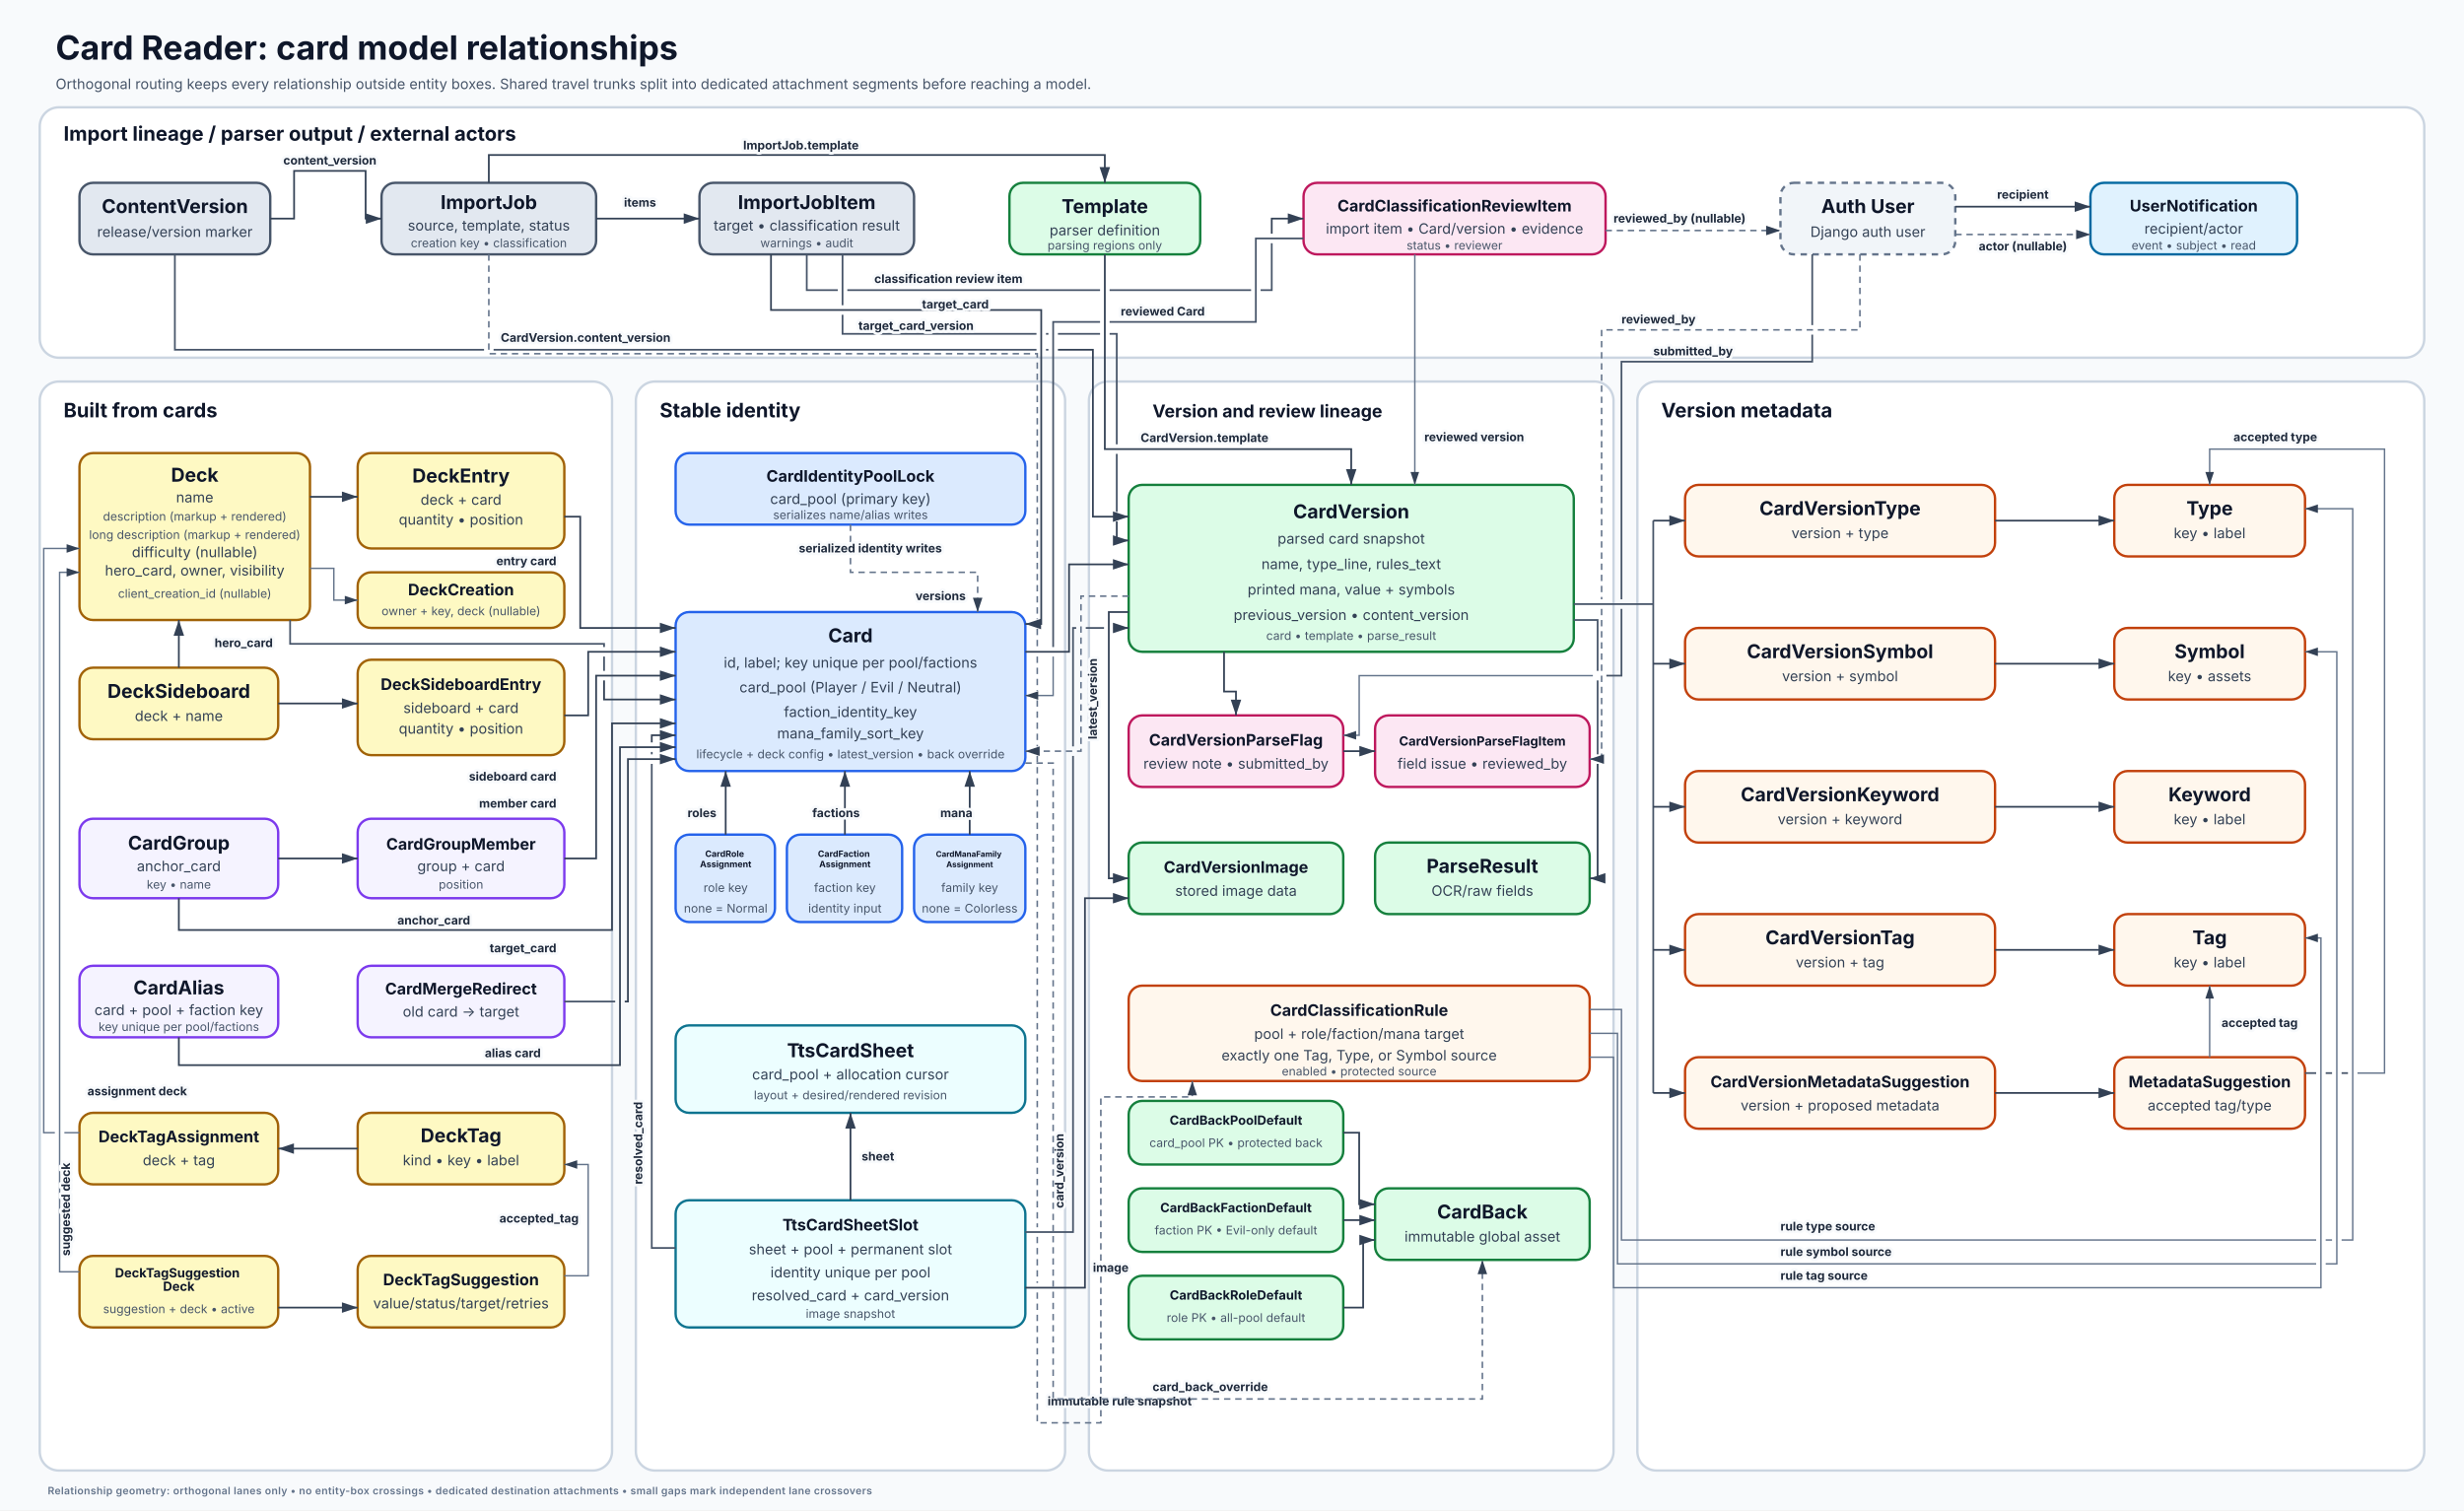
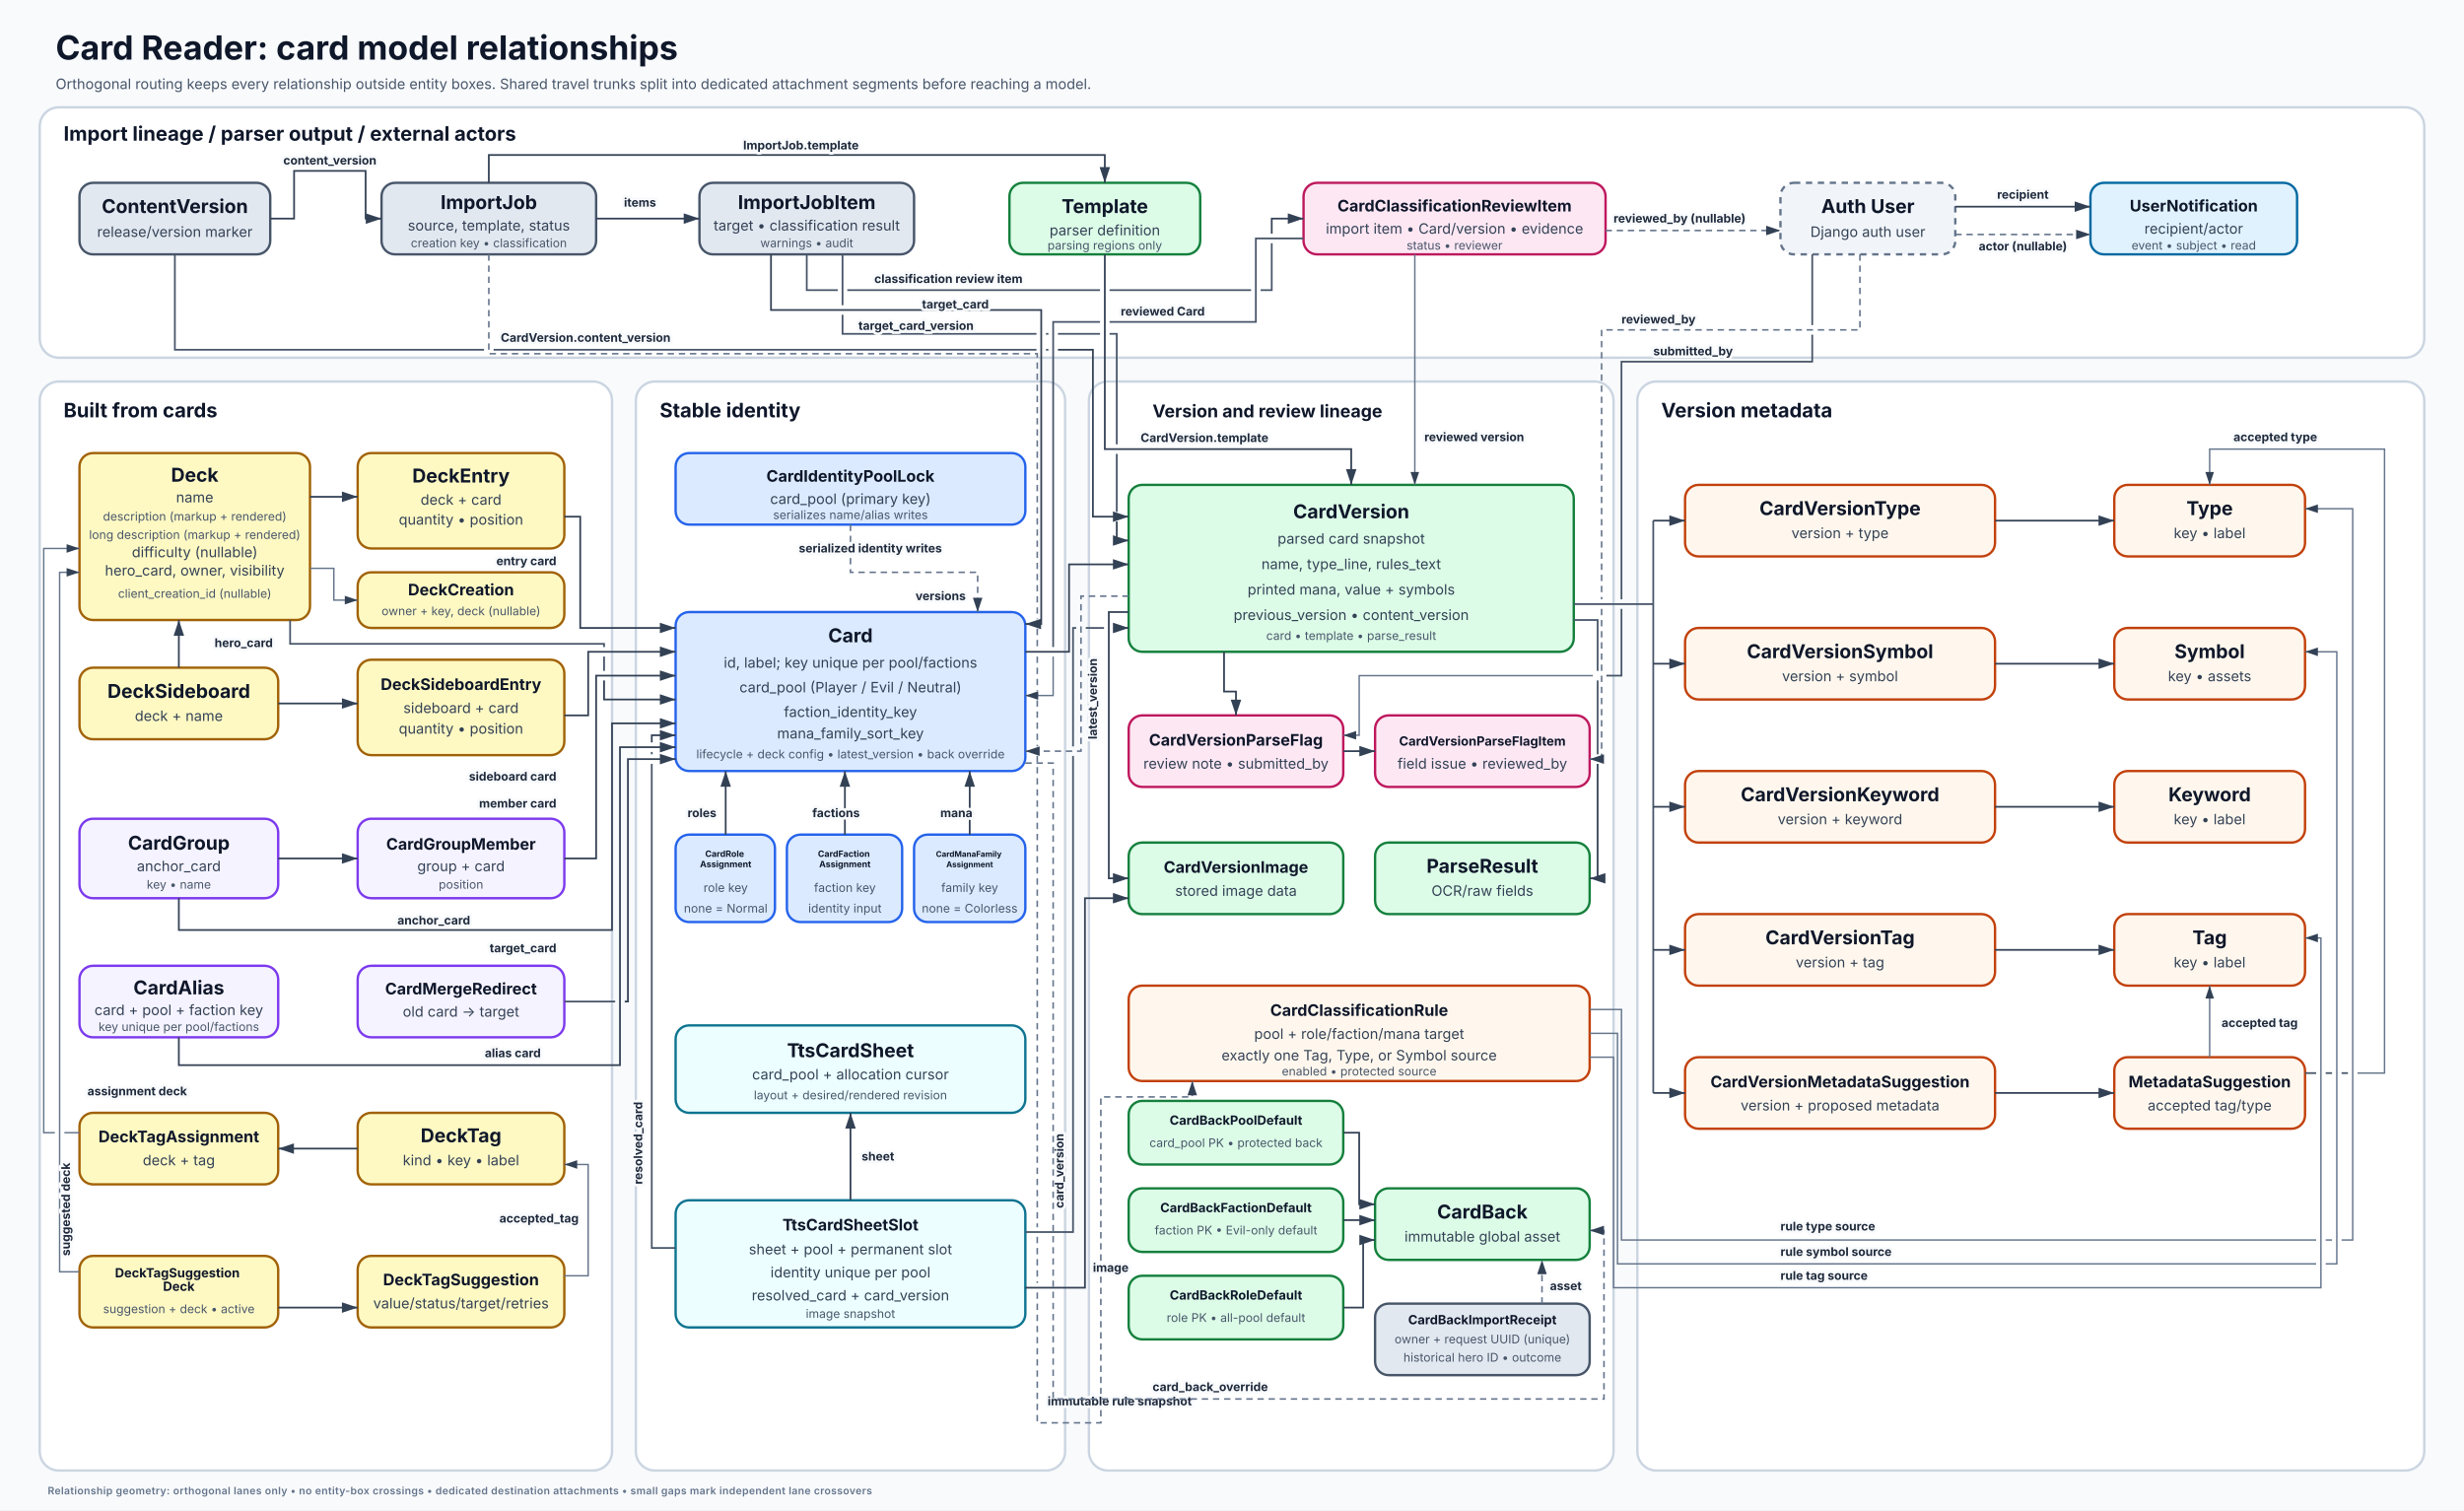
<svg xmlns="http://www.w3.org/2000/svg" width="3100" height="1900" viewBox="0 0 3100 1900" role="img" aria-labelledby="title desc">
  <defs>
    <marker id="arrow" markerWidth="10" markerHeight="10" refX="9" refY="3" orient="auto" markerUnits="strokeWidth">
      <path d="M0 0 L0 6 L9 3 Z" fill="#334155" />
    </marker>
    <style>
      .bg { fill: #f8fafc; }
      .band { fill: #ffffff; stroke: #cbd5e1; stroke-width: 3; rx: 24; }
      .band-title { font: 700 25px Inter, Arial, sans-serif; fill: #0f172a; }
      .band-title-tight { font: 700 22px Inter, Arial, sans-serif; fill: #0f172a; }
      .box { stroke-width: 3; rx: 17; }
      .card { fill: #dbeafe; stroke: #2563eb; }
      .left { fill: #fef9c3; stroke: #a16207; }
      .group { fill: #f5f3ff; stroke: #7c3aed; }
      .version { fill: #dcfce7; stroke: #15803d; }
      .meta { fill: #fff7ed; stroke: #c2410c; }
      .import { fill: #e2e8f0; stroke: #475569; }
      .review { fill: #fce7f3; stroke: #be185d; }
      .external { fill: #f1f5f9; stroke: #64748b; stroke-dasharray: 8 7; }
      .notify { fill: #e0f2fe; stroke: #0369a1; }
      .tts { fill: #ecfeff; stroke: #0e7490; }
      .title { font: 700 24px Inter, Arial, sans-serif; fill: #0f172a; text-anchor: middle; }
      .title-small { font: 700 20px Inter, Arial, sans-serif; fill: #0f172a; text-anchor: middle; }
      .title-tight { font: 700 16px Inter, Arial, sans-serif; fill: #0f172a; text-anchor: middle; }
      .model-name { font: 700 11px Inter, Arial, sans-serif; fill: #0f172a; text-anchor: middle; }
      .model-name-small { font: 700 10px Inter, Arial, sans-serif; fill: #0f172a; text-anchor: middle; }
      .field { font: 18px Inter, Arial, sans-serif; fill: #334155; text-anchor: middle; }
      .small { font: 15px Inter, Arial, sans-serif; fill: #475569; text-anchor: middle; }
      .line { stroke: #334155; stroke-width: 2.2; fill: none; stroke-linejoin: miter; marker-end: url(#arrow); }
      .thin { stroke: #64748b; stroke-width: 1.8; fill: none; stroke-linejoin: miter; marker-end: url(#arrow); }
      .thin-travel { stroke: #64748b; stroke-width: 1.8; fill: none; stroke-linejoin: miter; }
      .soft { stroke: #64748b; stroke-width: 2; fill: none; stroke-dasharray: 8 6; stroke-linejoin: miter; marker-end: url(#arrow); }
      .soft-travel { stroke: #64748b; stroke-width: 2; fill: none; stroke-dasharray: 8 6; stroke-linejoin: miter; }
      .bus { stroke: #475569; stroke-width: 2.2; fill: none; stroke-linejoin: miter; }
      .label { font: 700 15px Inter, Arial, sans-serif; fill: #1e293b; paint-order: stroke; stroke: #f8fafc; stroke-width: 7; stroke-linejoin: round; }
      .port-label { text-anchor: end; }
      .lane-note { font: 600 13px Inter, Arial, sans-serif; fill: #64748b; letter-spacing: .03em; }
    </style>
  </defs>
  <rect class="bg" width="3100" height="1900" />
  <text x="70" y="75" style="font: 700 42px Inter, Arial, sans-serif; fill: #0f172a;">Card Reader: card model relationships</text>
  <text x="70" y="112" style="font: 18px Inter, Arial, sans-serif; fill: #475569;">Orthogonal routing keeps every relationship outside entity boxes. Shared travel trunks split into dedicated attachment segments before reaching a model.</text>
  <rect class="band" x="50" y="135" width="3000" height="315" />
  <text class="band-title" x="80" y="177">Import lineage / parser output / external actors</text>
  <rect class="band" x="50" y="480" width="720" height="1370" />
  <text class="band-title" x="80" y="525">Built from cards</text>
  <rect class="band" x="800" y="480" width="540" height="1370" />
  <text class="band-title" x="830" y="525">Stable identity</text>
  <rect class="band" x="1370" y="480" width="660" height="1370" />
  <text class="band-title-tight" x="1450" y="525">Version and review lineage</text>
  <rect class="band" x="2060" y="480" width="990" height="1370" />
  <text class="band-title" x="2090" y="525">Version metadata</text>
  <rect class="box import" x="100" y="230" width="240" height="90" />
  <text class="title" x="220" y="268">ContentVersion</text>
  <text class="field" x="220" y="298">release/version marker</text>
  <rect class="box import" x="480" y="230" width="270" height="90" />
  <text class="title" x="615" y="263">ImportJob</text>
  <text class="field" x="615" y="290">source, template, status</text>
  <text class="small" x="615" y="311">creation key • classification</text>
  <rect class="box import" x="880" y="230" width="270" height="90" />
  <text class="title" x="1015" y="263">ImportJobItem</text>
  <text class="field" x="1015" y="290">target • classification result</text>
  <text class="small" x="1015" y="311">warnings • audit</text>
  <rect class="box version" x="1270" y="230" width="240" height="90" />
  <text class="title" x="1390" y="268">Template</text>
  <text class="field" x="1390" y="296">parser definition</text>
  <text class="small" x="1390" y="314">parsing regions only</text>
  <rect class="box review" x="1640" y="230" width="380" height="90" />
  <text class="title-small" x="1830" y="266">CardClassificationReviewItem</text>
  <text class="field" x="1830" y="294">import item • Card/version • evidence</text>
  <text class="small" x="1830" y="314">status • reviewer</text>
  <rect class="box external" x="2240" y="230" width="220" height="90" />
  <text class="title" x="2350" y="268">Auth User</text>
  <text class="field" x="2350" y="298">Django auth user</text>
  <rect class="box notify" x="2630" y="230" width="260" height="90" />
  <text class="title-small" x="2760" y="266">UserNotification</text>
  <text class="field" x="2760" y="294">recipient/actor</text>
  <text class="small" x="2760" y="314">event • subject • read</text>
  <rect class="box left" x="100" y="570" width="290" height="210" />
  <text class="title" x="245" y="606">Deck</text>
  <text class="field" x="245" y="632">name</text>
  <text class="small" x="245" y="655">description (markup + rendered)</text>
  <text class="small" x="245" y="678">long description (markup + rendered)</text>
  <text class="field" x="245" y="701">difficulty (nullable)</text>
  <text class="field" x="245" y="724">hero_card, owner, visibility</text>
  <text class="small" x="245" y="752">client_creation_id (nullable)</text>
  <rect class="box left" x="450" y="570" width="260" height="120" />
  <text class="title" x="580" y="607">DeckEntry</text>
  <text class="field" x="580" y="635">deck + card</text>
  <text class="field" x="580" y="660">quantity • position</text>
  <rect class="box left" x="450" y="720" width="260" height="70" />
  <text class="title-small" x="580" y="749">DeckCreation</text>
  <text class="small" x="580" y="774">owner + key, deck (nullable)</text>
  <rect class="box left" x="100" y="840" width="250" height="90" />
  <text class="title" x="225" y="878">DeckSideboard</text>
  <text class="field" x="225" y="907">deck + name</text>
  <rect class="box left" x="450" y="830" width="260" height="120" />
  <text class="title-small" x="580" y="868">DeckSideboardEntry</text>
  <text class="field" x="580" y="897">sideboard + card</text>
  <text class="field" x="580" y="923">quantity • position</text>
  <rect class="box group" x="100" y="1030" width="250" height="100" />
  <text class="title" x="225" y="1069">CardGroup</text>
  <text class="field" x="225" y="1096">anchor_card</text>
  <text class="small" x="225" y="1118">key • name</text>
  <rect class="box group" x="450" y="1030" width="260" height="100" />
  <text class="title-small" x="580" y="1069">CardGroupMember</text>
  <text class="field" x="580" y="1096">group + card</text>
  <text class="small" x="580" y="1118">position</text>
  <rect class="box group" x="100" y="1215" width="250" height="90" />
  <text class="title" x="225" y="1251">CardAlias</text>
  <text class="field" x="225" y="1277">card + pool + faction key</text>
  <text class="small" x="225" y="1297">key unique per pool/factions</text>
  <rect class="box group" x="450" y="1215" width="260" height="90" />
  <text class="title-small" x="580" y="1251">CardMergeRedirect</text>
  <text class="field" x="580" y="1279">old card → target</text>
  <rect class="box left" x="100" y="1400" width="250" height="90" />
  <text class="title-small" x="225" y="1437">DeckTagAssignment</text>
  <text class="field" x="225" y="1466">deck + tag</text>
  <rect class="box left" x="450" y="1400" width="260" height="90" />
  <text class="title" x="580" y="1437">DeckTag</text>
  <text class="field" x="580" y="1466">kind • key • label</text>
  <rect class="box left" x="100" y="1580" width="250" height="90" />
  <text class="title-tight" x="225" y="1607">
    <tspan x="225">DeckTagSuggestion</tspan>
    <tspan x="225" dy="17">Deck</tspan>
  </text>
  <text class="small" x="225" y="1652">suggestion + deck • active</text>
  <rect class="box left" x="450" y="1580" width="260" height="90" />
  <text class="title-small" x="580" y="1617">DeckTagSuggestion</text>
  <text class="field" x="580" y="1646">value/status/target/retries</text>
  <rect class="box card" x="850" y="570" width="440" height="90" />
  <text class="title-small" x="1070" y="606">CardIdentityPoolLock</text>
  <text class="field" x="1070" y="634">card_pool (primary key)</text>
  <text class="small" x="1070" y="653">serializes name/alias writes</text>
  <rect class="box card" x="850" y="770" width="440" height="200" />
  <text class="title" x="1070" y="808">Card</text>
  <text class="field" x="1070" y="840">id, label; key unique per pool/factions</text>
  <text class="field" x="1070" y="871">card_pool (Player / Evil / Neutral)</text>
  <text class="field" x="1070" y="902">faction_identity_key</text>
  <text class="field" x="1070" y="929">mana_family_sort_key</text>
  <text class="small" x="1070" y="954">lifecycle + deck config • latest_version • back override</text>
  <rect class="box card" x="850" y="1050" width="125" height="110" />
  <text class="model-name" x="913" y="1078">
    <tspan x="913">CardRole</tspan>
    <tspan x="913" dy="13">Assignment</tspan>
  </text>
  <text class="small" x="913" y="1122">role key</text>
  <text class="small" x="913" y="1148">none = Normal</text>
  <rect class="box card" x="990" y="1050" width="145" height="110" />
  <text class="model-name" x="1063" y="1078">
    <tspan x="1063">CardFaction</tspan>
    <tspan x="1063" dy="13">Assignment</tspan>
  </text>
  <text class="small" x="1063" y="1122">faction key</text>
  <text class="small" x="1063" y="1148">identity input</text>
  <rect class="box card" x="1150" y="1050" width="140" height="110" />
  <text class="model-name-small" x="1220" y="1078">
    <tspan x="1220">CardManaFamily</tspan>
    <tspan x="1220" dy="13">Assignment</tspan>
  </text>
  <text class="small" x="1220" y="1122">family key</text>
  <text class="small" x="1220" y="1148">none = Colorless</text>
  <rect class="box tts" x="850" y="1290" width="440" height="110" />
  <text class="title" x="1070" y="1330">TtsCardSheet</text>
  <text class="field" x="1070" y="1358">card_pool + allocation cursor</text>
  <text class="small" x="1070" y="1383">layout + desired/rendered revision</text>
  <rect class="box tts" x="850" y="1510" width="440" height="160" />
  <text class="title-small" x="1070" y="1548">TtsCardSheetSlot</text>
  <text class="field" x="1070" y="1578">sheet + pool + permanent slot</text>
  <text class="field" x="1070" y="1607">identity unique per pool</text>
  <text class="field" x="1070" y="1636">resolved_card + card_version</text>
  <text class="small" x="1070" y="1658">image snapshot</text>
  <rect class="box version" x="1420" y="610" width="560" height="210" />
  <text class="title" x="1700" y="652">CardVersion</text>
  <text class="field" x="1700" y="684">parsed card snapshot</text>
  <text class="field" x="1700" y="716">name, type_line, rules_text</text>
  <text class="field" x="1700" y="748">printed mana, value + symbols</text>
  <text class="field" x="1700" y="780">previous_version • content_version</text>
  <text class="small" x="1700" y="805">card • template • parse_result</text>
  <rect class="box review" x="1420" y="900" width="270" height="90" />
  <text class="title-small" x="1555" y="938">CardVersionParseFlag</text>
  <text class="field" x="1555" y="967">review note • submitted_by</text>
  <rect class="box review" x="1730" y="900" width="270" height="90" />
  <text class="title-tight" x="1865" y="938">CardVersionParseFlagItem</text>
  <text class="field" x="1865" y="967">field issue • reviewed_by</text>
  <rect class="box version" x="1420" y="1060" width="270" height="90" />
  <text class="title-small" x="1555" y="1098">CardVersionImage</text>
  <text class="field" x="1555" y="1127">stored image data</text>
  <rect class="box version" x="1730" y="1060" width="270" height="90" />
  <text class="title" x="1865" y="1098">ParseResult</text>
  <text class="field" x="1865" y="1127">OCR/raw fields</text>
  <rect class="box meta" x="1420" y="1240" width="580" height="120" />
  <text class="title-small" x="1710" y="1278">CardClassificationRule</text>
  <text class="field" x="1710" y="1307">pool + role/faction/mana target</text>
  <text class="field" x="1710" y="1334">exactly one Tag, Type, or Symbol source</text>
  <text class="small" x="1710" y="1353">enabled • protected source</text>
  <rect class="box version" x="1420" y="1385" width="270" height="80" />
  <text class="title-tight" x="1555" y="1415">CardBackPoolDefault</text>
  <text class="small" x="1555" y="1443">card_pool PK • protected back</text>
  <rect class="box version" x="1420" y="1495" width="270" height="80" />
  <text class="title-tight" x="1555" y="1525">CardBackFactionDefault</text>
  <text class="small" x="1555" y="1553">faction PK • Evil-only default</text>
  <rect class="box version" x="1420" y="1605" width="270" height="80" />
  <text class="title-tight" x="1555" y="1635">CardBackRoleDefault</text>
  <text class="small" x="1555" y="1663">role PK • all-pool default</text>
  <rect class="box version" x="1730" y="1495" width="270" height="90" />
  <text class="title" x="1865" y="1533">CardBack</text>
  <text class="field" x="1865" y="1562">immutable global asset</text>
+   <rect class="box import" x="1730" y="1640" width="270" height="90" />
+   <text class="title-tight" x="1865" y="1666">CardBackImportReceipt</text>
+   <text class="small" x="1865" y="1690">owner + request UUID (unique)</text>
+   <text class="small" x="1865" y="1713">historical hero ID • outcome</text>
+   <path class="soft" d="M1940 1640 L1940 1585" />
+   <text class="label" x="1950" y="1623">asset</text>
  <rect class="box meta" x="2120" y="610" width="390" height="90" />
  <text class="title" x="2315" y="648">CardVersionType</text>
  <text class="field" x="2315" y="677">version + type</text>
  <rect class="box meta" x="2660" y="610" width="240" height="90" />
  <text class="title" x="2780" y="648">Type</text>
  <text class="field" x="2780" y="677">key • label</text>
  <rect class="box meta" x="2120" y="790" width="390" height="90" />
  <text class="title" x="2315" y="828">CardVersionSymbol</text>
  <text class="field" x="2315" y="857">version + symbol</text>
  <rect class="box meta" x="2660" y="790" width="240" height="90" />
  <text class="title" x="2780" y="828">Symbol</text>
  <text class="field" x="2780" y="857">key • assets</text>
  <rect class="box meta" x="2120" y="970" width="390" height="90" />
  <text class="title" x="2315" y="1008">CardVersionKeyword</text>
  <text class="field" x="2315" y="1037">version + keyword</text>
  <rect class="box meta" x="2660" y="970" width="240" height="90" />
  <text class="title" x="2780" y="1008">Keyword</text>
  <text class="field" x="2780" y="1037">key • label</text>
  <rect class="box meta" x="2120" y="1150" width="390" height="90" />
  <text class="title" x="2315" y="1188">CardVersionTag</text>
  <text class="field" x="2315" y="1217">version + tag</text>
  <rect class="box meta" x="2660" y="1150" width="240" height="90" />
  <text class="title" x="2780" y="1188">Tag</text>
  <text class="field" x="2780" y="1217">key • label</text>
  <rect class="box meta" x="2120" y="1330" width="390" height="90" />
  <text class="title-small" x="2315" y="1368">CardVersionMetadataSuggestion</text>
  <text class="field" x="2315" y="1397">version + proposed metadata</text>
  <rect class="box meta" x="2660" y="1330" width="240" height="90" />
  <text class="title-small" x="2780" y="1368">MetadataSuggestion</text>
  <text class="field" x="2780" y="1397">accepted tag/type</text>
  <path class="line" d="M340 275 L370 275 L370 215 L460 215 L460 275 L480 275" />
  <text class="label" x="415" y="207" text-anchor="middle">content_version</text>
  <path class="line" d="M750 275 L880 275" />
  <text class="label" x="785" y="260">items</text>
  <path class="line" d="M615 230 L615 195 L1390 195 L1390 230" />
  <text class="label" x="935" y="188">ImportJob.template</text>
  <path class="bus" d="M1015 320 L1015 365 L1054 365" />
  <path class="bus" d="M1066 365 L1384 365" />
  <path class="bus" d="M1396 365 L1574 365" />
  <path class="bus" d="M1586 365 L1600 365 L1600 306" />
  <path class="line" d="M1600 294 L1600 275 L1640 275" />
  <text class="label" x="1100" y="356">classification review item</text>
  <path class="soft" d="M2020 290 L2240 290" />
  <text class="label" x="2030" y="280">reviewed_by (nullable)</text>
  <path class="line" d="M2460 260 L2630 260" />
  <text class="label" x="2545" y="250" text-anchor="middle">recipient</text>
  <path class="soft" d="M2460 295 L2630 295" />
  <text class="label" x="2545" y="315" text-anchor="middle">actor (nullable)</text>
  <path class="bus" d="M220 320 L220 440 L609 440" />
  <path class="bus" d="M621 440 L1304 440" />
  <path class="bus" d="M1316 440 L1319 440" />
  <path class="line" d="M1331 440 L1375 440 L1375 650 L1420 650" />
  <text class="label" x="630" y="430">CardVersion.content_version</text>
  <path class="bus" d="M1060 320 L1060 384" />
  <path class="bus" d="M1060 396 L1060 420 L1304 420" />
  <path class="bus" d="M1316 420 L1319 420" />
  <path class="bus" d="M1331 420 L1384 420" />
  <path class="bus" d="M1396 420 L1405 420 L1405 559" />
  <path class="bus" d="M1405 571 L1405 644" />
  <path class="line" d="M1405 656 L1405 680 L1420 680" />
  <text class="label" x="1080" y="415">target_card_version</text>
  <path class="line" d="M970 320 L970 390 L1310 390 L1310 785 L1290 785" />
  <text class="label" x="1160" y="388">target_card</text>
  <path class="line" d="M1390 320 L1390 565 L1700 565 L1700 610" />
  <text class="label" x="1435" y="556">CardVersion.template</text>
  <path class="thin" d="M1780 320 L1780 610" />
  <text class="label" x="1792" y="555">reviewed version</text>
  <path class="bus" d="M1640 300 L1580 300 L1580 405 L1396 405" />
  <path class="bus" d="M1384 405 L1325 405 L1325 814" />
  <path class="thin" d="M1325 826 L1325 875 L1290 875" />
  <text class="label" x="1410" y="397">reviewed Card</text>
  <path class="bus" d="M2280 320 L2280 409" />
  <path class="bus" d="M2280 421 L2280 455 L2040 455 L2040 754" />
  <path class="bus" d="M2040 766 L2040 850 L2021 850" />
  <path class="thin" d="M2004 850 L1710 850 L1710 925 L1690 925" />
  <text class="label" x="2080" y="447">submitted_by</text>
  <path class="soft-travel" d="M2340 320 L2340 415 L2015 415 L2015 754" />
  <path class="soft" d="M2015 766 L2015 955 L2000 955" />
  <text class="label" x="2040" y="407">reviewed_by</text>
  <path class="soft-travel" d="M615 320 L615 445 L1305 445 L1305 779" />
  <path class="soft-travel" d="M1305 791 L1305 814" />
  <path class="soft-travel" d="M1305 826 L1305 869" />
  <path class="soft-travel" d="M1305 881 L1305 939" />
  <path class="soft-travel" d="M1305 951 L1305 1544" />
  <path class="soft-travel" d="M1305 1556 L1305 1614" />
  <path class="soft" d="M1305 1626 L1305 1790 L1385 1790 L1385 1380 L1500 1380 L1500 1360" />
  <text class="label" x="1318" y="1768">immutable rule snapshot</text>
  <path class="line" d="M390 625 L450 625" />
  <path class="thin" d="M390 715 L420 715 L420 755 L450 755" />
  <path class="line" d="M225 840 L225 780" />
  <path class="line" d="M350 885 L450 885" />
  <path class="line" d="M350 1080 L450 1080" />
  <path class="line" d="M450 1445 L350 1445" />
  <path class="line" d="M350 1645 L450 1645" />
  <path class="thin-travel" d="M100 1425 L81 1425" />
  <path class="thin" d="M69 1425 L55 1425 L55 690 L100 690" />
  <text class="label" x="110" y="1378">assignment deck</text>
  <path class="thin" d="M100 1600 L75 1600 L75 720 L100 720" />
  <text class="label" x="88" y="1580" transform="rotate(-90 88 1580)">suggested deck</text>
  <path class="thin" d="M710 1605 L740 1605 L740 1465 L710 1465" />
  <text class="label" x="728" y="1538" text-anchor="end">accepted_tag</text>
  <path class="line" d="M710 650 L730 650 L730 790 L850 790" />
  <text class="label" x="700" y="711" text-anchor="end">entry card</text>
  <path class="line" d="M710 900 L740 900 L740 820 L850 820" />
  <text class="label" x="700" y="982" text-anchor="end">sideboard card</text>
  <path class="line" d="M710 1080 L750 1080 L750 850 L850 850" />
  <text class="label" x="700" y="1016" text-anchor="end">member card</text>
  <path class="bus" d="M365 780 L365 810 L760 810 L760 814" />
  <path class="bus" d="M760 826 L760 844" />
  <path class="line" d="M760 856 L760 880 L850 880" />
  <text class="label" x="270" y="814">hero_card</text>
  <path class="line" d="M225 1130 L225 1170 L770 1170 L770 910 L850 910" />
  <text class="label" x="500" y="1163">anchor_card</text>
  <path class="line" d="M225 1305 L225 1340 L780 1340 L780 940 L850 940" />
  <text class="label" x="610" y="1330">alias card</text>
  <path class="bus" d="M710 1260 L774 1260" />
  <path class="line" d="M786 1260 L790 1260 L790 955 L850 955" />
  <text class="label" x="700" y="1198" text-anchor="end">target_card</text>
  <path class="soft" d="M1070 660 L1070 720 L1230 720 L1230 770" />
  <text class="label" x="1095" y="695" text-anchor="middle">serialized identity writes</text>
  <path class="line" d="M913 1050 L913 970" />
  <text class="label" x="865" y="1028">roles</text>
  <path class="line" d="M1063 1050 L1063 970" />
  <text class="label" x="1022" y="1028">factions</text>
  <path class="line" d="M1220 1050 L1220 970" />
  <text class="label" x="1183" y="1028">mana</text>
  <path class="line" d="M1070 1510 L1070 1400" />
  <text class="label" x="1084" y="1460">sheet</text>
  <path class="bus" d="M850 1570 L820 1570 L820 961" />
  <path class="bus" d="M820 949 L820 946" />
  <path class="line" d="M820 934 L820 925 L850 925" />
  <text class="label" x="808" y="1490" transform="rotate(-90 808 1490)">resolved_card</text>
  <path class="bus" d="M1290 1550 L1350 1550 L1350 951" />
  <path class="bus" d="M1350 939 L1350 790 L1354 790" />
  <path class="bus" d="M1366 790 L1389 790" />
  <path class="line" d="M1401 790 L1420 790" />
  <text class="label" x="1338" y="1520" transform="rotate(-90 1338 1520)">card_version</text>
  <path class="line" d="M1290 1620 L1365 1620 L1365 1130 L1420 1130" />
  <text class="label" x="1375" y="1600">image</text>
  <path class="line" d="M1290 820 L1345 820 L1345 710 L1420 710" />
  <text class="label" x="1215" y="755" text-anchor="end">versions</text>
  <path class="soft" d="M1420 750 L1360 750 L1360 945 L1290 945" />
  <text class="label" x="1380" y="930" transform="rotate(-90 1380 930)">latest_version</text>
  <path class="line" d="M1690 1425 L1710 1425 L1710 1515 L1730 1515" />
  <path class="line" d="M1690 1535 L1730 1535" />
  <path class="line" d="M1690 1645 L1715 1645 L1715 1560 L1730 1560" />
-   <path class="soft" d="M1290 960 L1325 960 L1325 1760 L1865 1760 L1865 1585" />
+   <path class="soft" d="M1290 960 L1325 960 L1325 1760 L2018 1760 L2018 1548 L2000 1548" />
  <text class="label" x="1450" y="1750">card_back_override</text>
  <path class="line" d="M1540 820 L1540 870 L1555 870 L1555 900" />
  <path class="line" d="M1690 945 L1730 945" />
  <path class="line" d="M1420 770 L1395 770 L1395 1105 L1420 1105" />
  <path class="bus" d="M1980 780 L2010 780 L2010 844" />
  <path class="bus" d="M2010 856 L2010 949" />
  <path class="line" d="M2010 961 L2010 1105 L2000 1105" />
  <path class="bus" d="M1980 760 L2080 760" />
  <path class="bus" d="M2080 655 L2080 1375" />
  <path class="line" d="M2080 655 L2120 655" />
  <path class="line" d="M2080 835 L2120 835" />
  <path class="line" d="M2080 1015 L2120 1015" />
  <path class="line" d="M2080 1195 L2120 1195" />
  <path class="line" d="M2080 1375 L2120 1375" />
  <path class="line" d="M2510 655 L2660 655" />
  <path class="line" d="M2510 835 L2660 835" />
  <path class="line" d="M2510 1015 L2660 1015" />
  <path class="line" d="M2510 1195 L2660 1195" />
  <path class="line" d="M2510 1375 L2660 1375" />
  <path class="thin-travel" d="M2000 1270 L2040 1270 L2040 1560 L2914 1560" />
  <path class="thin-travel" d="M2926 1560 L2934 1560" />
  <path class="thin" d="M2946 1560 L2960 1560 L2960 640 L2900 640" />
  <text class="label" x="2240" y="1548">rule type source</text>
  <path class="thin-travel" d="M2000 1300 L2035 1300 L2035 1590 L2914 1590" />
  <path class="thin" d="M2926 1590 L2940 1590 L2940 820 L2900 820" />
  <text class="label" x="2240" y="1580">rule symbol source</text>
  <path class="thin" d="M2000 1330 L2030 1330 L2030 1620 L2920 1620 L2920 1180 L2900 1180" />
  <text class="label" x="2240" y="1610">rule tag source</text>
  <path class="bus" d="M2900 1350 L2914 1350" />
  <path class="bus" d="M2926 1350 L2934 1350" />
  <path class="bus" d="M2946 1350 L2954 1350" />
  <path class="thin" d="M2966 1350 L3000 1350 L3000 565 L2780 565 L2780 610" />
  <text class="label" x="2810" y="555">accepted type</text>
  <path class="thin" d="M2780 1330 L2780 1240" />
  <text class="label" x="2795" y="1292">accepted tag</text>
  <text class="lane-note" x="60" y="1880">Relationship geometry: orthogonal lanes only • no entity-box crossings • dedicated destination attachments • small gaps mark independent lane crossovers</text>
</svg>
